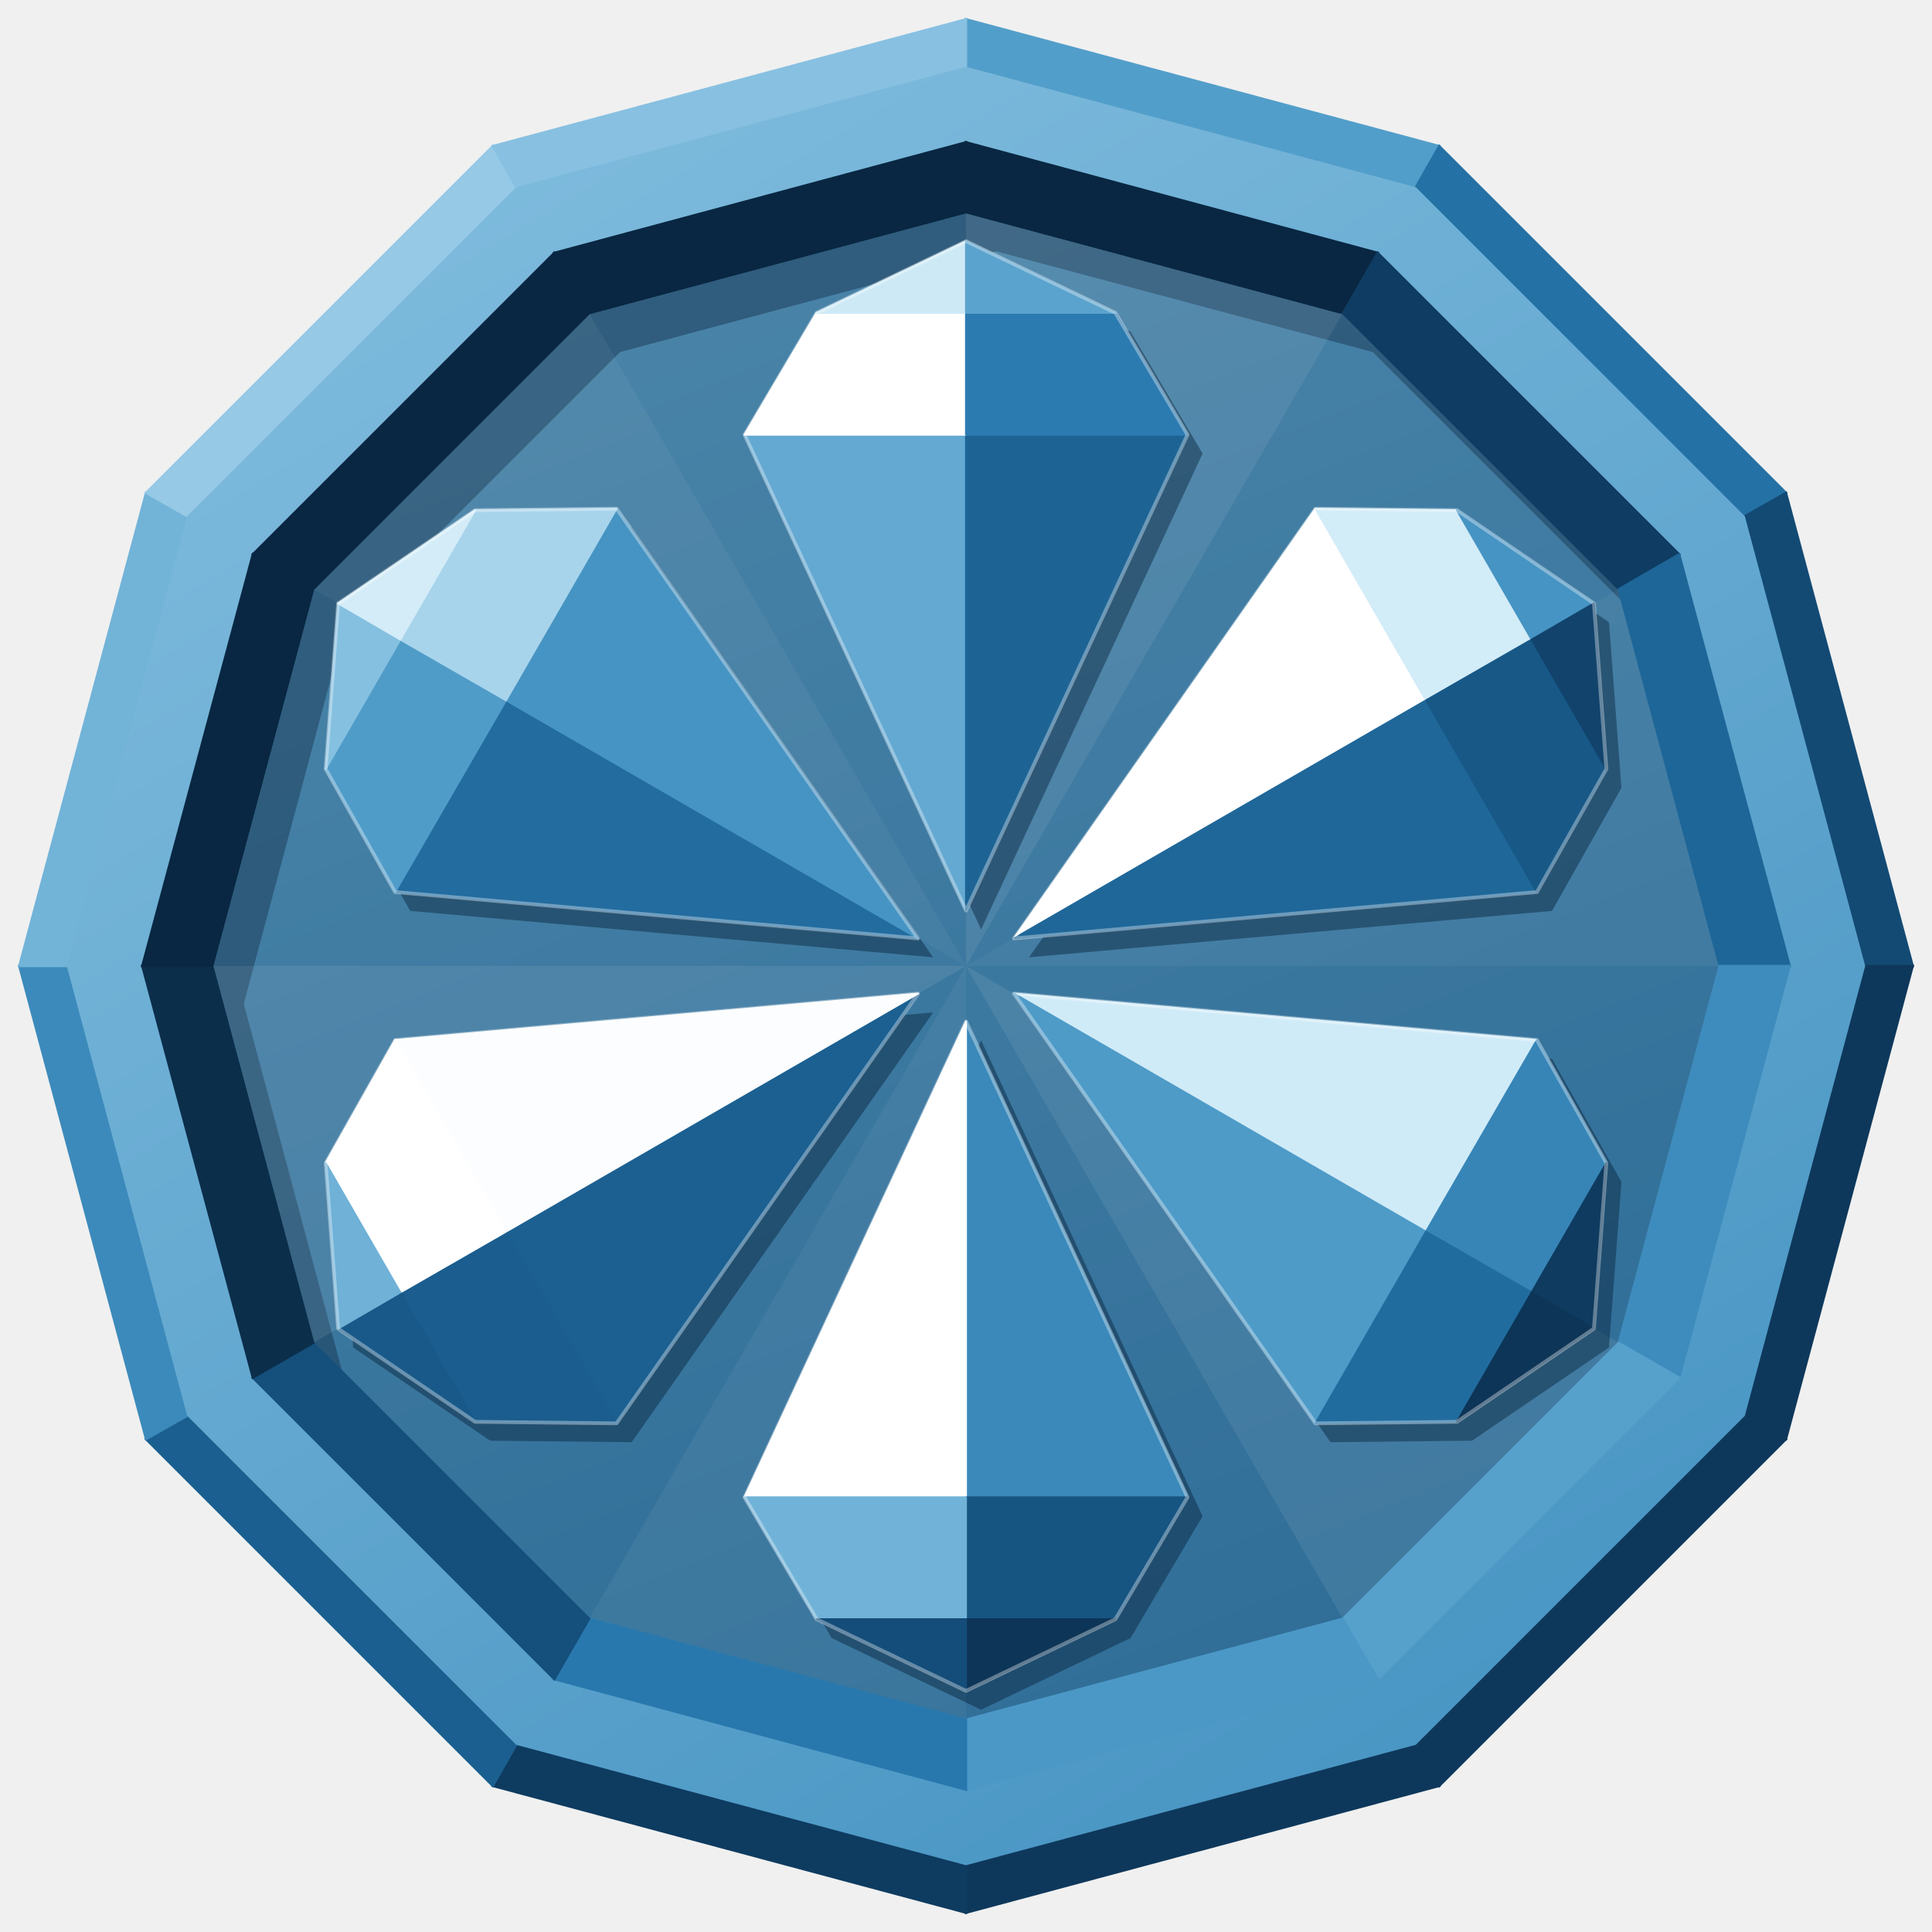
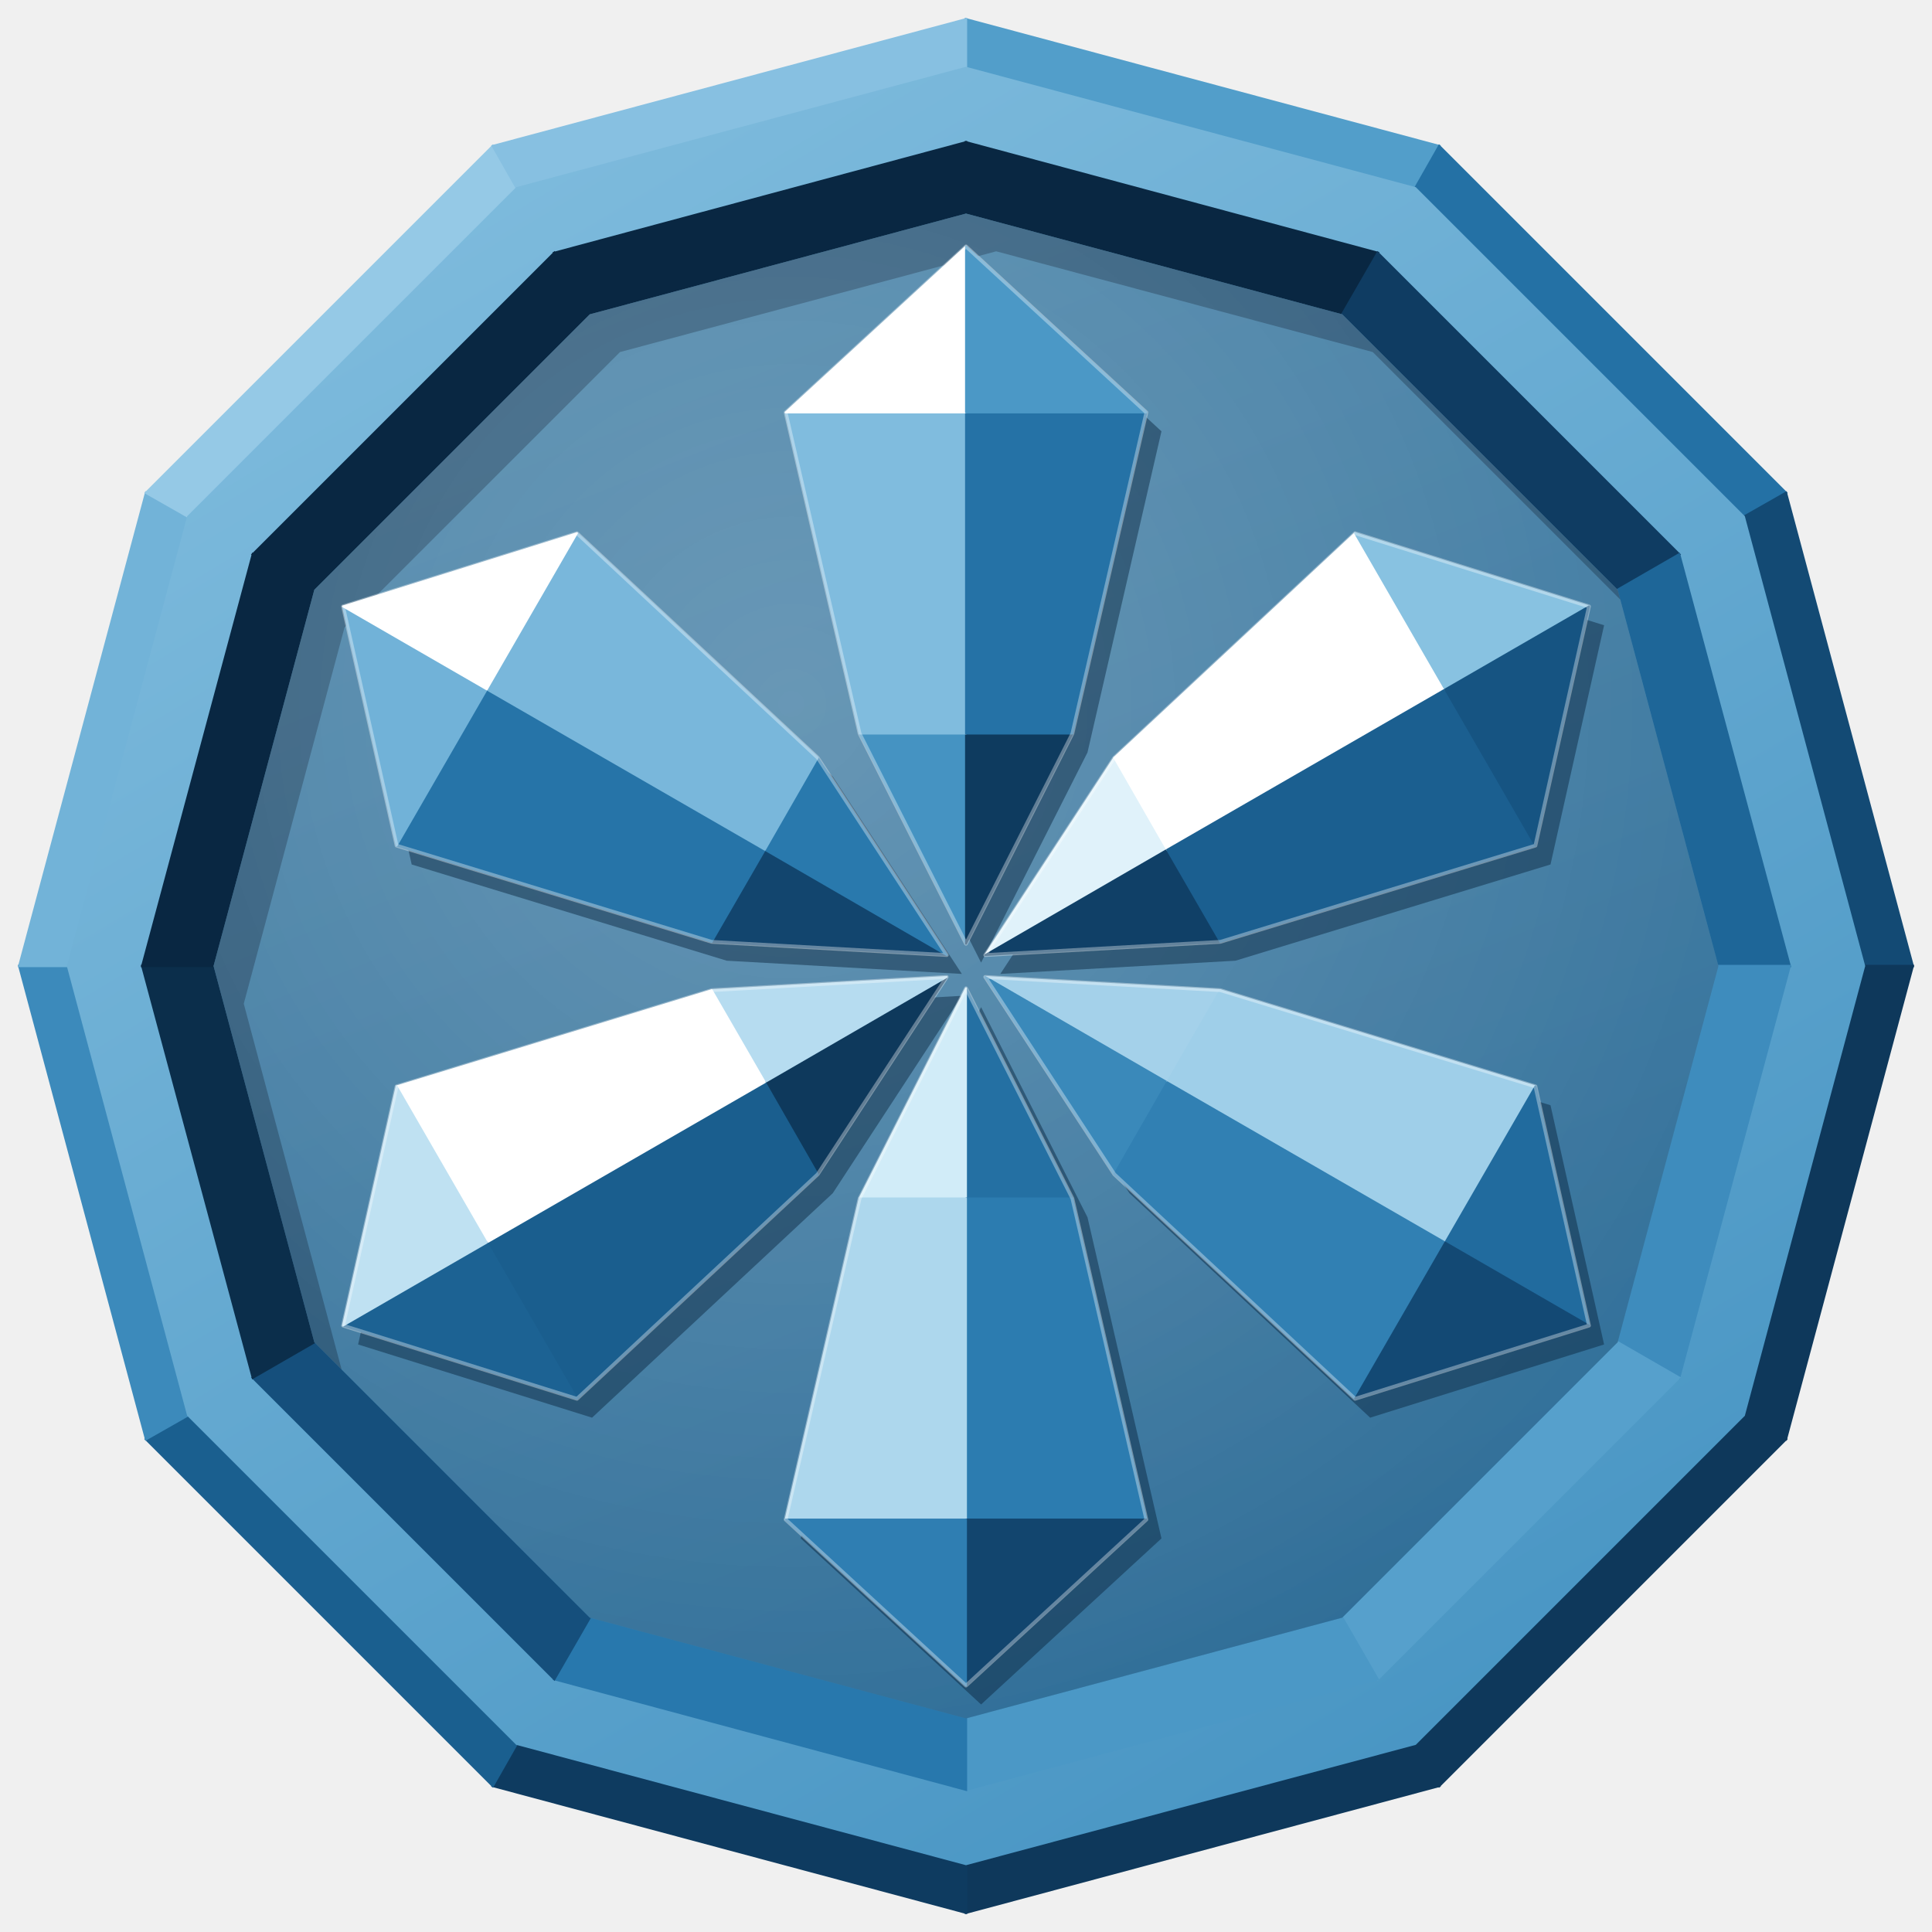
<svg xmlns="http://www.w3.org/2000/svg" viewBox="0 0 512 512" width="512" height="512">
  <defs>
    <linearGradient id="im-sheen" x1="0.2" y1="0" x2="0.8" y2="1">
      <stop offset="0" stop-color="#81bdde" />
      <stop offset="1" stop-color="#4593c2" />
    </linearGradient>
    <linearGradient id="im-well" x1="0.3" y1="0" x2="0.7" y2="1">
      <stop offset="0" stop-color="#5ea6d0" />
      <stop offset="1" stop-color="#3786b8" />
    </linearGradient>
    <clipPath id="im-face">
      <path d="M256 56.6L355.7 83.3L428.7 156.3L455.4 256L428.7 355.7L355.7 428.7L256 455.4L156.3 428.7L83.3 355.7L56.6 256L83.3 156.3L156.3 83.3Z" />
    </clipPath>
+     <radialGradient id="im-frost" cx="0.4" cy="0.35" r="0.7">
+       <stop offset="0" stop-color="#ffffff" stop-opacity="0.22" />
+       <stop offset="1" stop-color="#ffffff" stop-opacity="0" />
+     </radialGradient>
  </defs>
  <path d="M256 5.1L381.4 38.7L473.3 130.6L506.9 256L473.3 381.4L381.4 473.3L256 506.9L130.6 473.3L38.7 381.4L5.1 256L38.7 130.6L130.6 38.7Z" fill="url(#im-sheen)" />
  <path d="M256 5.1L381.4 38.7L375.2 49.6L256 17.7Z" fill="#529eca" stroke="#529eca" stroke-width="0.6" />
  <path d="M381.4 38.7L473.3 130.6L462.4 136.8L375.2 49.6Z" fill="#2471a5" stroke="#2471a5" stroke-width="0.6" />
  <path d="M473.3 130.6L506.9 256L494.3 256L462.4 136.8Z" fill="#134a74" stroke="#134a74" stroke-width="0.6" />
  <path d="M506.9 256L473.3 381.4L462.4 375.2L494.3 256Z" fill="#0e385b" stroke="#0e385b" stroke-width="0.6" />
  <path d="M473.3 381.4L381.4 473.3L375.2 462.4L462.4 375.2Z" fill="#0e385b" stroke="#0e385b" stroke-width="0.6" />
  <path d="M381.4 473.3L256 506.9L256 494.3L375.2 462.4Z" fill="#0e385b" stroke="#0e385b" stroke-width="0.6" />
  <path d="M256 506.9L130.6 473.3L136.8 462.4L256 494.3Z" fill="#0e3b60" stroke="#0e3b60" stroke-width="0.6" />
  <path d="M130.6 473.3L38.7 381.4L49.6 375.2L136.8 462.4Z" fill="#1a5f8f" stroke="#1a5f8f" stroke-width="0.6" />
  <path d="M38.7 381.4L5.1 256L17.7 256L49.6 375.2Z" fill="#3c8abb" stroke="#3c8abb" stroke-width="0.6" />
  <path d="M5.1 256L38.7 130.6L49.6 136.8L17.7 256Z" fill="#72b3d8" stroke="#72b3d8" stroke-width="0.6" />
  <path d="M38.7 130.6L130.6 38.7L136.8 49.6L49.6 136.8Z" fill="#95c9e6" stroke="#95c9e6" stroke-width="0.6" />
  <path d="M130.6 38.7L256 5.1L256 17.7L136.8 49.6Z" fill="#87c0e1" stroke="#87c0e1" stroke-width="0.6" />
  <path d="M256 17.7L375.2 49.6L462.4 136.8L494.3 256L462.4 375.2L375.2 462.4L256 494.3L136.8 462.4L49.6 375.2L17.7 256L49.6 136.8L136.8 49.6Z" fill="url(#im-sheen)" />
  <path d="M256 37.7L365.1 67L355.7 83.3L256 56.6Z" fill="#092742" stroke="#092742" stroke-width="0.6" />
  <path d="M365.1 67L445 146.9L428.7 156.3L355.7 83.3Z" fill="#0f3c62" stroke="#0f3c62" stroke-width="0.6" />
  <path d="M445 146.9L474.3 256L455.4 256L428.7 156.3Z" fill="#1e6698" stroke="#1e6698" stroke-width="0.6" />
  <path d="M474.3 256L445 365.1L428.7 355.7L455.4 256Z" fill="#3e8cbd" stroke="#3e8cbd" stroke-width="0.6" />
  <path d="M445 365.1L365.1 445L355.7 428.7L428.7 355.7Z" fill="#56a0cc" stroke="#56a0cc" stroke-width="0.6" />
  <path d="M365.1 445L256 474.3L256 455.4L355.7 428.7Z" fill="#4b98c6" stroke="#4b98c6" stroke-width="0.6" />
  <path d="M256 474.3L146.9 445L156.3 428.7L256 455.4Z" fill="#2878ad" stroke="#2878ad" stroke-width="0.6" />
  <path d="M146.9 445L67 365.1L83.3 355.7L156.3 428.7Z" fill="#154f7c" stroke="#154f7c" stroke-width="0.6" />
  <path d="M67 365.1L37.7 256L56.6 256L83.3 355.7Z" fill="#0b2e4b" stroke="#0b2e4b" stroke-width="0.6" />
  <path d="M37.7 256L67 146.9L83.3 156.3L56.6 256Z" fill="#092742" stroke="#092742" stroke-width="0.6" />
  <path d="M67 146.9L146.9 67L156.3 83.3L83.3 156.3Z" fill="#092742" stroke="#092742" stroke-width="0.6" />
  <path d="M146.9 67L256 37.7L256 56.6L156.3 83.3Z" fill="#092742" stroke="#092742" stroke-width="0.6" />
  <path d="M256 56.6L355.7 83.3L428.7 156.3L455.4 256L428.7 355.7L355.7 428.7L256 455.4L156.3 428.7L83.3 355.7L56.6 256L83.3 156.3L156.3 83.3Z" fill="url(#im-well)" />
  <g clip-path="url(#im-face)">
    <path d="M256 56.6L355.7 83.3L428.7 156.3L455.4 256L428.7 355.7L355.7 428.7L256 455.4L156.3 428.7L83.3 355.7L56.6 256L83.3 156.3L156.3 83.3ZM264 66.6L363.8 93.3L436.8 166.3L463.5 266L436.8 365.8L363.8 438.8L264 465.5L164.3 438.8L91.3 365.8L64.6 266L91.3 166.3L164.3 93.3Z" fill-rule="evenodd" fill="#08223a" fill-opacity="0.4" />
    <path d="M256 21.4L373.3 52.8L459.2 138.7L490.6 256L459.2 373.3L373.3 459.2L256 490.6L138.7 459.2L52.8 373.3L21.4 256L52.8 138.7L138.7 52.8Z" fill="#08223a" fill-opacity="0.28" />
-     <path d="M256 256L256 21.4L373.3 52.8Z" fill="#ffffff" fill-opacity="0.1" />
-     <path d="M256 256L373.3 52.8L459.2 138.7Z" fill="#ffffff" fill-opacity="0.03" />
-     <path d="M256 256L459.2 138.7L490.6 256Z" fill="#ffffff" fill-opacity="0.07" />
-     <path d="M256 256L490.6 256L459.2 373.3Z" fill="#ffffff" fill-opacity="0.02" />
-     <path d="M256 256L459.2 373.3L373.3 459.2Z" fill="#ffffff" fill-opacity="0.1" />
-     <path d="M256 256L373.3 459.2L256 490.6Z" fill="#ffffff" fill-opacity="0.03" />
-     <path d="M256 256L256 490.6L138.7 459.2Z" fill="#ffffff" fill-opacity="0.07" />
-     <path d="M256 256L138.7 459.2L52.8 373.3Z" fill="#ffffff" fill-opacity="0.02" />
-     <path d="M256 256L52.8 373.3L21.4 256Z" fill="#ffffff" fill-opacity="0.1" />
-     <path d="M256 256L21.4 256L52.8 138.7Z" fill="#ffffff" fill-opacity="0.03" />
-     <path d="M256 256L52.8 138.7L138.7 52.8Z" fill="#ffffff" fill-opacity="0.07" />
-     <path d="M256 256L138.7 52.8L256 21.4Z" fill="#ffffff" fill-opacity="0.02" />
+     <path d="M256 21.4L373.3 52.8L459.2 138.7L490.6 256L459.2 373.3L373.3 459.2L256 490.6L138.7 459.2L52.8 373.3L21.4 256L52.8 138.7L138.7 52.8Z" fill="url(#im-frost)" />
    <g transform="translate(4 5)" fill="#08223a" fill-opacity="0.45">
-       <path d="M256 241.3L197.3 115.2L216.4 82.9L256 63.9L295.6 82.9L314.7 115.2Z" />
-       <path d="M268.7 248.7L348.6 134.8L386.1 135.2L422.4 159.9L425.7 203.8L407.3 236.4Z" />
-       <path d="M268.7 263.3L407.3 275.6L425.7 308.2L422.4 352.1L386.1 376.8L348.6 377.2Z" />
-       <path d="M256 270.7L314.7 396.8L295.6 429.1L256 448.1L216.4 429.1L197.3 396.8Z" />
-       <path d="M243.3 263.3L163.4 377.2L125.9 376.8L89.6 352.1L86.3 308.2L104.7 275.6Z" />
-       <path d="M243.3 248.7L104.7 236.4L86.3 203.8L89.6 159.9L125.9 135.2L163.4 134.8Z" />
+       <path d="M256 250.1L227.8 194.4L208.2 109.3L256 65.3L303.8 109.3L284.2 194.4Z" />
+       <path d="M261.1 253.1L295.3 200.8L359.1 141.3L421.1 160.7L406.9 224.1L323.4 249.6Z" />
+       <path d="M261.1 258.9L323.4 262.4L406.9 287.9L421.1 351.3L359.1 370.7L295.3 311.2Z" />
+       <path d="M256 261.9L284.2 317.6L303.8 402.7L256 446.7L208.2 402.7L227.8 317.6Z" />
+       <path d="M250.9 258.9L216.7 311.2L152.9 370.7L90.9 351.3L105.1 287.9L188.6 262.4Z" />
+       <path d="M250.9 253.1L188.6 249.6L105.1 224.1L90.9 160.7L152.9 141.3L216.7 200.8Z" />
    </g>
  </g>
-   <path d="M256 241.3L197.3 115.2L256 115.2Z" fill="#64a9d2" stroke="#64a9d2" stroke-width="0.5" stroke-linejoin="round" />
-   <path d="M256 241.3L256 115.2L314.7 115.2Z" fill="#1d6495" stroke="#1d6495" stroke-width="0.5" stroke-linejoin="round" />
-   <path d="M197.3 115.2L216.4 82.9L256 82.9L256 115.2Z" fill="#ffffff" stroke="#ffffff" stroke-width="0.5" stroke-linejoin="round" />
-   <path d="M256 115.2L256 82.9L295.6 82.9L314.7 115.2Z" fill="#2c7bb0" stroke="#2c7bb0" stroke-width="0.5" stroke-linejoin="round" />
-   <path d="M216.4 82.9L256 63.9L256 82.9Z" fill="#cde9f6" stroke="#cde9f6" stroke-width="0.5" stroke-linejoin="round" />
-   <path d="M256 82.9L256 63.9L295.6 82.9Z" fill="#5aa3ce" stroke="#5aa3ce" stroke-width="0.5" stroke-linejoin="round" />
-   <path d="M268.7 248.7L348.6 134.8L377.9 185.6Z" fill="#ffffff" stroke="#ffffff" stroke-width="0.5" stroke-linejoin="round" />
-   <path d="M268.7 248.7L377.9 185.6L407.3 236.4Z" fill="#1f6799" stroke="#1f6799" stroke-width="0.5" stroke-linejoin="round" />
-   <path d="M348.6 134.8L386.1 135.2L405.9 169.5L377.9 185.6Z" fill="#d2ecf8" stroke="#d2ecf8" stroke-width="0.5" stroke-linejoin="round" />
-   <path d="M377.9 185.6L405.9 169.5L425.7 203.8L407.3 236.4Z" fill="#175887" stroke="#175887" stroke-width="0.5" stroke-linejoin="round" />
-   <path d="M386.1 135.2L422.4 159.9L405.9 169.5Z" fill="#4694c3" stroke="#4694c3" stroke-width="0.5" stroke-linejoin="round" />
-   <path d="M405.9 169.5L422.4 159.9L425.7 203.8Z" fill="#11436c" stroke="#11436c" stroke-width="0.5" stroke-linejoin="round" />
-   <path d="M268.7 263.3L407.3 275.6L377.9 326.4Z" fill="#d0ebf8" stroke="#d0ebf8" stroke-width="0.5" stroke-linejoin="round" />
-   <path d="M268.7 263.3L377.9 326.4L348.6 377.2Z" fill="#4e9bc8" stroke="#4e9bc8" stroke-width="0.5" stroke-linejoin="round" />
-   <path d="M407.3 275.6L425.7 308.2L405.9 342.5L377.9 326.4Z" fill="#3785b7" stroke="#3785b7" stroke-width="0.5" stroke-linejoin="round" />
-   <path d="M377.9 326.4L405.9 342.5L386.1 376.8L348.6 377.2Z" fill="#216c9f" stroke="#216c9f" stroke-width="0.5" stroke-linejoin="round" />
-   <path d="M425.7 308.2L422.4 352.1L405.9 342.5Z" fill="#0e3b5f" stroke="#0e3b5f" stroke-width="0.5" stroke-linejoin="round" />
-   <path d="M405.9 342.5L422.4 352.1L386.1 376.8Z" fill="#0d3557" stroke="#0d3557" stroke-width="0.5" stroke-linejoin="round" />
-   <path d="M256 270.7L314.7 396.8L256 396.8Z" fill="#3a89ba" stroke="#3a89ba" stroke-width="0.5" stroke-linejoin="round" />
-   <path d="M256 270.7L256 396.8L197.3 396.8Z" fill="#ffffff" stroke="#ffffff" stroke-width="0.5" stroke-linejoin="round" />
-   <path d="M314.7 396.8L295.6 429.1L256 429.1L256 396.8Z" fill="#165482" stroke="#165482" stroke-width="0.5" stroke-linejoin="round" />
-   <path d="M256 396.8L256 429.1L216.4 429.1L197.3 396.8Z" fill="#71b3d8" stroke="#71b3d8" stroke-width="0.5" stroke-linejoin="round" />
-   <path d="M295.6 429.1L256 448.1L256 429.1Z" fill="#0d3557" stroke="#0d3557" stroke-width="0.5" stroke-linejoin="round" />
-   <path d="M256 429.1L256 448.1L216.4 429.1Z" fill="#144d79" stroke="#144d79" stroke-width="0.5" stroke-linejoin="round" />
-   <path d="M243.3 263.3L163.4 377.2L134.1 326.4Z" fill="#1b6091" stroke="#1b6091" stroke-width="0.5" stroke-linejoin="round" />
-   <path d="M243.3 263.3L134.1 326.4L104.7 275.6Z" fill="#fbfdfe" stroke="#fbfdfe" stroke-width="0.5" stroke-linejoin="round" />
-   <path d="M163.4 377.2L125.9 376.8L106.1 342.5L134.1 326.4Z" fill="#1a5d8e" stroke="#1a5d8e" stroke-width="0.5" stroke-linejoin="round" />
-   <path d="M134.1 326.4L106.1 342.5L86.3 308.2L104.7 275.6Z" fill="#ffffff" stroke="#ffffff" stroke-width="0.5" stroke-linejoin="round" />
-   <path d="M125.9 376.8L89.6 352.1L106.1 342.5Z" fill="#185989" stroke="#185989" stroke-width="0.5" stroke-linejoin="round" />
-   <path d="M106.1 342.5L89.6 352.1L86.3 308.2Z" fill="#6fb1d7" stroke="#6fb1d7" stroke-width="0.5" stroke-linejoin="round" />
-   <path d="M243.3 248.7L104.7 236.4L134.1 185.6Z" fill="#226c9f" stroke="#226c9f" stroke-width="0.5" stroke-linejoin="round" />
-   <path d="M243.3 248.7L134.1 185.6L163.4 134.8Z" fill="#4694c3" stroke="#4694c3" stroke-width="0.5" stroke-linejoin="round" />
-   <path d="M104.7 236.4L86.3 203.8L106.1 169.5L134.1 185.6Z" fill="#509cc9" stroke="#509cc9" stroke-width="0.5" stroke-linejoin="round" />
-   <path d="M134.1 185.6L106.1 169.5L125.9 135.2L163.4 134.8Z" fill="#a8d4eb" stroke="#a8d4eb" stroke-width="0.5" stroke-linejoin="round" />
-   <path d="M86.3 203.8L89.6 159.9L106.1 169.5Z" fill="#85c0e0" stroke="#85c0e0" stroke-width="0.5" stroke-linejoin="round" />
-   <path d="M106.1 169.5L89.6 159.9L125.9 135.2Z" fill="#d3ecf8" stroke="#d3ecf8" stroke-width="0.5" stroke-linejoin="round" />
+   <path d="M256 250.1L227.8 194.4L256 194.4Z" fill="#4593c2" stroke="#4593c2" stroke-width="0.5" stroke-linejoin="round" />
+   <path d="M256 250.1L256 194.4L284.2 194.4Z" fill="#0e3b5f" stroke="#0e3b5f" stroke-width="0.5" stroke-linejoin="round" />
+   <path d="M227.8 194.4L208.2 109.3L256 109.3L256 194.4Z" fill="#80bcde" stroke="#80bcde" stroke-width="0.5" stroke-linejoin="round" />
+   <path d="M256 194.4L256 109.3L303.8 109.3L284.2 194.4Z" fill="#2572a6" stroke="#2572a6" stroke-width="0.5" stroke-linejoin="round" />
+   <path d="M208.2 109.3L256 65.3L256 109.3Z" fill="#ffffff" stroke="#ffffff" stroke-width="0.5" stroke-linejoin="round" />
+   <path d="M256 109.3L256 65.3L303.8 109.3Z" fill="#4b98c6" stroke="#4b98c6" stroke-width="0.5" stroke-linejoin="round" />
+   <path d="M261.1 253.1L295.3 200.8L309.3 225.2Z" fill="#e0f2fa" stroke="#e0f2fa" stroke-width="0.5" stroke-linejoin="round" />
+   <path d="M261.1 253.1L309.3 225.2L323.4 249.6Z" fill="#104067" stroke="#104067" stroke-width="0.5" stroke-linejoin="round" />
+   <path d="M295.3 200.8L359.1 141.3L383 182.7L309.3 225.2Z" fill="#ffffff" stroke="#ffffff" stroke-width="0.5" stroke-linejoin="round" />
+   <path d="M309.3 225.2L383 182.7L406.9 224.1L323.4 249.6Z" fill="#1b5f90" stroke="#1b5f90" stroke-width="0.5" stroke-linejoin="round" />
+   <path d="M359.1 141.3L421.1 160.7L383 182.7Z" fill="#88c2e1" stroke="#88c2e1" stroke-width="0.5" stroke-linejoin="round" />
+   <path d="M383 182.7L421.1 160.7L406.9 224.1Z" fill="#165482" stroke="#165482" stroke-width="0.5" stroke-linejoin="round" />
+   <path d="M261.1 258.9L323.4 262.4L309.3 286.8Z" fill="#a4d1ea" stroke="#a4d1ea" stroke-width="0.5" stroke-linejoin="round" />
+   <path d="M261.1 258.9L309.3 286.8L295.3 311.2Z" fill="#3a89ba" stroke="#3a89ba" stroke-width="0.5" stroke-linejoin="round" />
+   <path d="M323.4 262.4L406.9 287.9L383 329.3L309.3 286.8Z" fill="#9fcfe9" stroke="#9fcfe9" stroke-width="0.5" stroke-linejoin="round" />
+   <path d="M309.3 286.8L383 329.3L359.1 370.7L295.3 311.2Z" fill="#3180b3" stroke="#3180b3" stroke-width="0.5" stroke-linejoin="round" />
+   <path d="M406.9 287.9L421.1 351.3L383 329.3Z" fill="#216b9e" stroke="#216b9e" stroke-width="0.5" stroke-linejoin="round" />
+   <path d="M383 329.3L421.1 351.3L359.1 370.7Z" fill="#134974" stroke="#134974" stroke-width="0.5" stroke-linejoin="round" />
+   <path d="M256 261.9L284.2 317.6L256 317.6Z" fill="#2470a3" stroke="#2470a3" stroke-width="0.5" stroke-linejoin="round" />
+   <path d="M256 261.9L256 317.6L227.8 317.6Z" fill="#d1ecf8" stroke="#d1ecf8" stroke-width="0.5" stroke-linejoin="round" />
+   <path d="M284.2 317.6L303.8 402.7L256 402.7L256 317.6Z" fill="#2c7cb0" stroke="#2c7cb0" stroke-width="0.5" stroke-linejoin="round" />
+   <path d="M256 317.6L256 402.7L208.2 402.7L227.8 317.6Z" fill="#add7ed" stroke="#add7ed" stroke-width="0.5" stroke-linejoin="round" />
+   <path d="M303.8 402.7L256 446.7L256 402.7Z" fill="#12456e" stroke="#12456e" stroke-width="0.5" stroke-linejoin="round" />
+   <path d="M256 402.7L256 446.7L208.2 402.7Z" fill="#2f7eb2" stroke="#2f7eb2" stroke-width="0.5" stroke-linejoin="round" />
+   <path d="M250.9 258.9L216.7 311.2L202.7 286.8Z" fill="#0e395c" stroke="#0e395c" stroke-width="0.5" stroke-linejoin="round" />
+   <path d="M250.9 258.9L202.7 286.8L188.6 262.4Z" fill="#b6dcf0" stroke="#b6dcf0" stroke-width="0.5" stroke-linejoin="round" />
+   <path d="M216.7 311.2L152.9 370.7L129 329.3L202.7 286.8Z" fill="#1a5e8e" stroke="#1a5e8e" stroke-width="0.5" stroke-linejoin="round" />
+   <path d="M202.7 286.8L129 329.3L105.1 287.9L188.6 262.4Z" fill="#ffffff" stroke="#ffffff" stroke-width="0.5" stroke-linejoin="round" />
+   <path d="M152.9 370.7L90.9 351.3L129 329.3Z" fill="#1c6293" stroke="#1c6293" stroke-width="0.5" stroke-linejoin="round" />
+   <path d="M129 329.3L90.9 351.3L105.1 287.9Z" fill="#bfe1f2" stroke="#bfe1f2" stroke-width="0.5" stroke-linejoin="round" />
+   <path d="M250.9 253.1L188.6 249.6L202.7 225.2Z" fill="#12456e" stroke="#12456e" stroke-width="0.5" stroke-linejoin="round" />
+   <path d="M250.9 253.1L202.7 225.2L216.7 200.8Z" fill="#2979ad" stroke="#2979ad" stroke-width="0.5" stroke-linejoin="round" />
+   <path d="M188.6 249.6L105.1 224.1L129 182.7L202.7 225.2Z" fill="#2674a8" stroke="#2674a8" stroke-width="0.5" stroke-linejoin="round" />
+   <path d="M202.7 225.2L129 182.7L152.9 141.3L216.7 200.8Z" fill="#79b7db" stroke="#79b7db" stroke-width="0.5" stroke-linejoin="round" />
+   <path d="M105.1 224.1L90.9 160.7L129 182.7Z" fill="#71b2d8" stroke="#71b2d8" stroke-width="0.5" stroke-linejoin="round" />
+   <path d="M129 182.7L90.9 160.7L152.9 141.3Z" fill="#ffffff" stroke="#ffffff" stroke-width="0.5" stroke-linejoin="round" />
  <g fill="none" stroke="#ffffff" stroke-opacity="0.35" stroke-width="1" stroke-linejoin="round">
-     <path d="M256 241.3L197.3 115.2L216.4 82.9L256 63.9L295.6 82.9L314.7 115.2Z" />
-     <path d="M268.7 248.7L348.6 134.8L386.1 135.2L422.4 159.9L425.7 203.8L407.3 236.4Z" />
-     <path d="M268.7 263.3L407.3 275.6L425.7 308.2L422.4 352.1L386.1 376.8L348.6 377.2Z" />
-     <path d="M256 270.7L314.7 396.8L295.6 429.1L256 448.1L216.4 429.1L197.3 396.8Z" />
-     <path d="M243.3 263.3L163.4 377.2L125.9 376.8L89.6 352.1L86.3 308.2L104.7 275.6Z" />
-     <path d="M243.3 248.7L104.7 236.4L86.3 203.8L89.6 159.9L125.9 135.2L163.4 134.8Z" />
+     <path d="M256 250.1L227.8 194.4L208.2 109.3L256 65.3L303.8 109.3L284.2 194.4Z" />
+     <path d="M261.1 253.1L295.3 200.8L359.1 141.3L421.1 160.7L406.9 224.1L323.4 249.6Z" />
+     <path d="M261.1 258.9L323.4 262.4L406.9 287.9L421.1 351.3L359.1 370.7L295.3 311.2Z" />
+     <path d="M256 261.9L284.2 317.6L303.8 402.7L256 446.7L208.2 402.7L227.8 317.6Z" />
+     <path d="M250.9 258.9L216.7 311.2L152.9 370.7L90.9 351.3L105.1 287.9L188.6 262.4Z" />
+     <path d="M250.9 253.1L188.6 249.6L105.1 224.1L90.9 160.7L152.9 141.3L216.7 200.8Z" />
  </g>
</svg>
